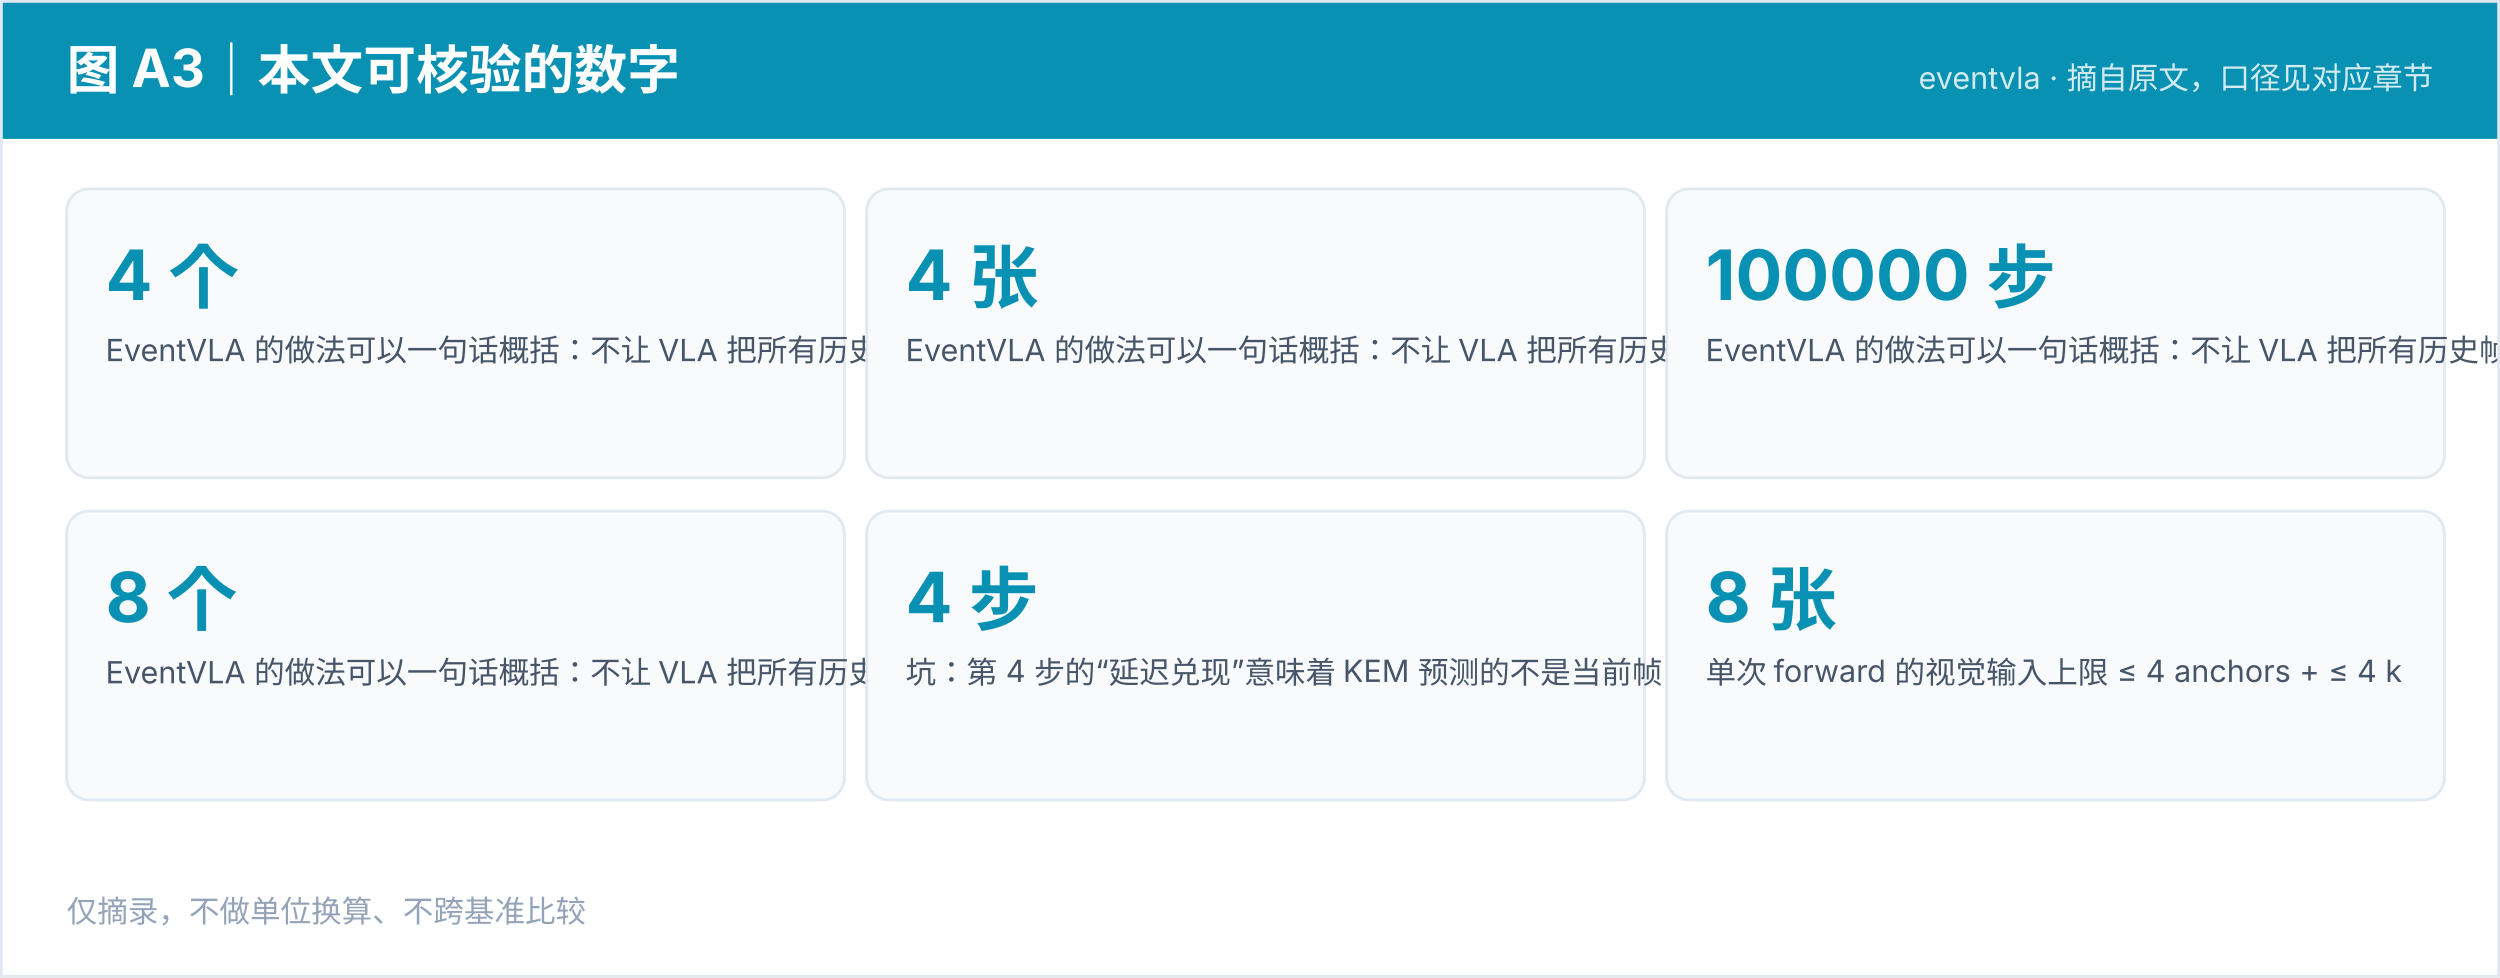
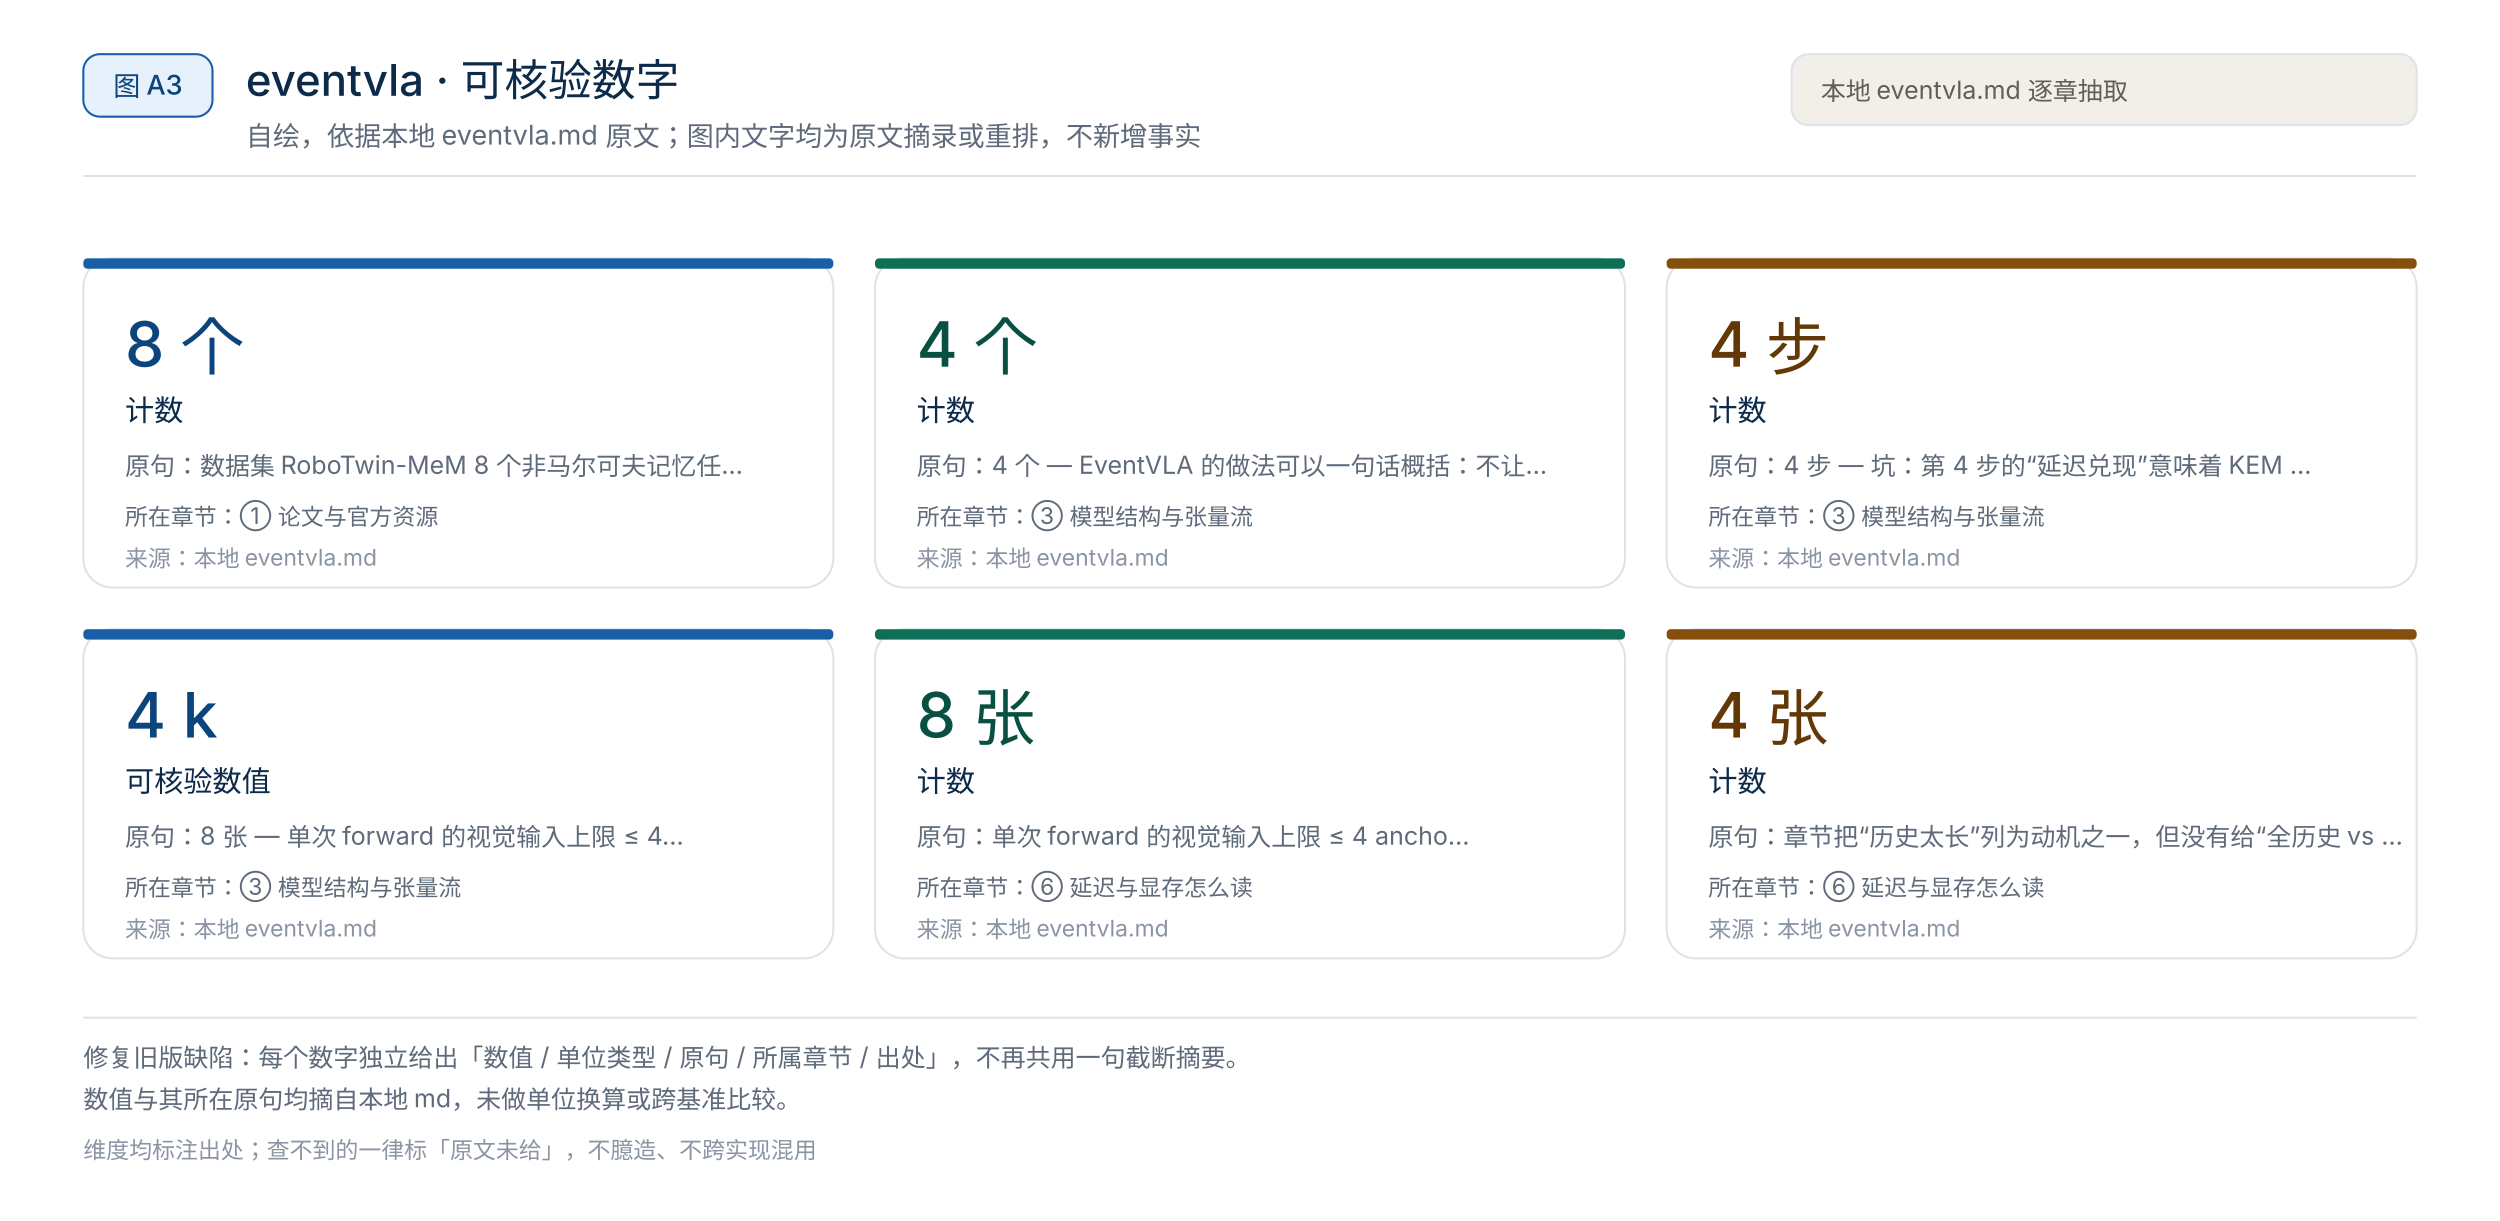
- <svg xmlns="http://www.w3.org/2000/svg" viewBox="0 0 900 352" width="900" height="352" font-family="PingFang SC, -apple-system, BlinkMacSystemFont, Microsoft YaHei, sans-serif">
-   <rect width="900" height="352" fill="#ffffff" />
-   <rect x="0" y="0" width="900" height="50" fill="#0891b2" />
-   <text x="24" y="32" font-size="19" fill="#ffffff" font-weight="700" text-anchor="start">图 A3｜本文可核验的数字</text>
-   <text x="876" y="32" font-size="11" fill="#ffffff" font-weight="400" text-anchor="end" opacity="0.82">eventvla · 摘自原文，口径见对应章节</text>
-   <rect x="24" y="68" width="280" height="104" rx="8" fill="#f8fafc" stroke="#e2e8f0" />
-   <text x="38" y="108" font-size="25" fill="#0891b2" font-weight="700" text-anchor="start">4 个</text>
-   <text x="38" y="130" font-size="11" fill="#475569" font-weight="400" text-anchor="start">EventVLA 的做法可以一句话概括：不让 VLA 把所有历史帧都塞进上下</text>
-   <rect x="312" y="68" width="280" height="104" rx="8" fill="#f8fafc" stroke="#e2e8f0" />
-   <text x="326" y="108" font-size="25" fill="#0891b2" font-weight="700" text-anchor="start">4 张</text>
-   <text x="326" y="130" font-size="11" fill="#475569" font-weight="400" text-anchor="start">EventVLA 的做法可以一句话概括：不让 VLA 把所有历史帧都塞进上下</text>
-   <rect x="600" y="68" width="280" height="104" rx="8" fill="#f8fafc" stroke="#e2e8f0" />
-   <text x="614" y="108" font-size="25" fill="#0891b2" font-weight="700" text-anchor="start">100000 步</text>
-   <text x="614" y="130" font-size="11" fill="#475569" font-weight="400" text-anchor="start">EventVLA 的做法可以一句话概括：不让 VLA 把所有历史帧都塞进上下</text>
-   <rect x="24" y="184" width="280" height="104" rx="8" fill="#f8fafc" stroke="#e2e8f0" />
-   <text x="38" y="224" font-size="25" fill="#0891b2" font-weight="700" text-anchor="start">8 个</text>
-   <text x="38" y="246" font-size="11" fill="#475569" font-weight="400" text-anchor="start">EventVLA 的做法可以一句话概括：不让 VLA 把所有历史帧都塞进上下</text>
-   <rect x="312" y="184" width="280" height="104" rx="8" fill="#f8fafc" stroke="#e2e8f0" />
-   <text x="326" y="224" font-size="25" fill="#0891b2" font-weight="700" text-anchor="start">4 步</text>
-   <text x="326" y="246" font-size="11" fill="#475569" font-weight="400" text-anchor="start">坑：第 4 步的“延迟兑现”意味着 KEM 预测的不是当前帧，而是未来 of</text>
-   <rect x="600" y="184" width="280" height="104" rx="8" fill="#f8fafc" stroke="#e2e8f0" />
-   <text x="614" y="224" font-size="25" fill="#0891b2" font-weight="700" text-anchor="start">8 张</text>
-   <text x="614" y="246" font-size="11" fill="#475569" font-weight="400" text-anchor="start">单次 forward 的视觉输入上限 ≤ 4 anchors + ≤ 4 k</text>
-   <text x="24" y="332" font-size="11" fill="#94a3b8" font-weight="400" text-anchor="start">仅摘录，不做单位换算、不跨基准比较</text>
-   <rect x="0.5" y="0.5" width="899" height="351" fill="none" stroke="#e2e8f0" />
+ <svg xmlns="http://www.w3.org/2000/svg" width="1200" height="586" viewBox="0 0 1200 586" role="img">
+   <defs>
+     <marker id="arrow" viewBox="0 0 10 10" refX="8" refY="5" markerWidth="6" markerHeight="6" orient="auto-start-reverse">
+       <path d="M2 1L8 5L2 9" fill="none" stroke="#185FA5" stroke-width="1.6" stroke-linecap="round" stroke-linejoin="round" />
+     </marker>
+   </defs>
+   <rect x="0" y="0" width="1200" height="586" rx="0" fill="#FFFFFF" stroke="#FFFFFF" stroke-width="1" />
+   <text x="118" y="46" font-family="-apple-system,BlinkMacSystemFont,'PingFang SC','Microsoft YaHei',sans-serif" font-size="21" font-weight="500" fill="#0C2B4A" text-anchor="start">eventvla · 可核验数字</text>
+   <text x="118" y="70" font-family="-apple-system,BlinkMacSystemFont,'PingFang SC','Microsoft YaHei',sans-serif" font-size="13" font-weight="400" fill="#5F6B7A" text-anchor="start">自绘，依据本地 eventvla.md 原文；图内文字均为原文摘录或重排，不新增事实</text>
+   <rect x="40" y="84" width="1120" height="1" rx="0" fill="#DDE3EC" stroke="#DDE3EC" stroke-width="0" />
+   <rect x="860" y="26" width="300" height="34" rx="8" fill="#F1EFE8" stroke="#DDE3EC" stroke-width="1" />
+   <text x="874" y="48" font-family="-apple-system,BlinkMacSystemFont,'PingFang SC','Microsoft YaHei',sans-serif" font-size="12" font-weight="400" fill="#5F5E5A" text-anchor="start">本地 eventvla.md 逐章抽取</text>
+   <rect x="40" y="26" width="62" height="30" rx="8" fill="#E6F1FB" stroke="#185FA5" stroke-width="1" />
+   <text x="71" y="46" font-family="-apple-system,BlinkMacSystemFont,'PingFang SC','Microsoft YaHei',sans-serif" font-size="13" font-weight="500" fill="#0C447C" text-anchor="middle">图 A3</text>
+   <rect x="40" y="124" width="360" height="158" rx="14" fill="#FFFFFF" stroke="#DDE3EC" stroke-width="1" />
+   <rect x="40" y="124" width="360" height="5" rx="2" fill="#185FA5" stroke="#185FA5" stroke-width="0" />
+   <text x="60" y="176" font-family="-apple-system,BlinkMacSystemFont,'PingFang SC','Microsoft YaHei',sans-serif" font-size="30" font-weight="500" fill="#0C447C" text-anchor="start">8 个</text>
+   <text x="60" y="202" font-family="-apple-system,BlinkMacSystemFont,'PingFang SC','Microsoft YaHei',sans-serif" font-size="14" font-weight="500" fill="#0C2B4A" text-anchor="start">计数</text>
+   <text x="60" y="228" font-family="-apple-system,BlinkMacSystemFont,'PingFang SC','Microsoft YaHei',sans-serif" font-size="12" font-weight="400" fill="#5F6B7A" text-anchor="start">原句：数据集 RoboTwin-MeM 8 个非马尔可夫记忆任…</text>
+   <text x="60" y="252" font-family="-apple-system,BlinkMacSystemFont,'PingFang SC','Microsoft YaHei',sans-serif" font-size="11" font-weight="400" fill="#5F6B7A" text-anchor="start">所在章节：① 论文与官方资源</text>
+   <text x="60" y="272" font-family="-apple-system,BlinkMacSystemFont,'PingFang SC','Microsoft YaHei',sans-serif" font-size="11" font-weight="400" fill="#8A94A3" text-anchor="start">来源：本地 eventvla.md</text>
+   <rect x="420" y="124" width="360" height="158" rx="14" fill="#FFFFFF" stroke="#DDE3EC" stroke-width="1" />
+   <rect x="420" y="124" width="360" height="5" rx="2" fill="#0F6E56" stroke="#0F6E56" stroke-width="0" />
+   <text x="440" y="176" font-family="-apple-system,BlinkMacSystemFont,'PingFang SC','Microsoft YaHei',sans-serif" font-size="30" font-weight="500" fill="#085041" text-anchor="start">4 个</text>
+   <text x="440" y="202" font-family="-apple-system,BlinkMacSystemFont,'PingFang SC','Microsoft YaHei',sans-serif" font-size="14" font-weight="500" fill="#0C2B4A" text-anchor="start">计数</text>
+   <text x="440" y="228" font-family="-apple-system,BlinkMacSystemFont,'PingFang SC','Microsoft YaHei',sans-serif" font-size="12" font-weight="400" fill="#5F6B7A" text-anchor="start">原句：4 个 — EventVLA 的做法可以一句话概括：不让…</text>
+   <text x="440" y="252" font-family="-apple-system,BlinkMacSystemFont,'PingFang SC','Microsoft YaHei',sans-serif" font-size="11" font-weight="400" fill="#5F6B7A" text-anchor="start">所在章节：③ 模型结构与张量流</text>
+   <text x="440" y="272" font-family="-apple-system,BlinkMacSystemFont,'PingFang SC','Microsoft YaHei',sans-serif" font-size="11" font-weight="400" fill="#8A94A3" text-anchor="start">来源：本地 eventvla.md</text>
+   <rect x="800" y="124" width="360" height="158" rx="14" fill="#FFFFFF" stroke="#DDE3EC" stroke-width="1" />
+   <rect x="800" y="124" width="360" height="5" rx="2" fill="#854F0B" stroke="#854F0B" stroke-width="0" />
+   <text x="820" y="176" font-family="-apple-system,BlinkMacSystemFont,'PingFang SC','Microsoft YaHei',sans-serif" font-size="30" font-weight="500" fill="#633806" text-anchor="start">4 步</text>
+   <text x="820" y="202" font-family="-apple-system,BlinkMacSystemFont,'PingFang SC','Microsoft YaHei',sans-serif" font-size="14" font-weight="500" fill="#0C2B4A" text-anchor="start">计数</text>
+   <text x="820" y="228" font-family="-apple-system,BlinkMacSystemFont,'PingFang SC','Microsoft YaHei',sans-serif" font-size="12" font-weight="400" fill="#5F6B7A" text-anchor="start">原句：4 步 — 坑：第 4 步的“延迟兑现”意味着 KEM …</text>
+   <text x="820" y="252" font-family="-apple-system,BlinkMacSystemFont,'PingFang SC','Microsoft YaHei',sans-serif" font-size="11" font-weight="400" fill="#5F6B7A" text-anchor="start">所在章节：③ 模型结构与张量流</text>
+   <text x="820" y="272" font-family="-apple-system,BlinkMacSystemFont,'PingFang SC','Microsoft YaHei',sans-serif" font-size="11" font-weight="400" fill="#8A94A3" text-anchor="start">来源：本地 eventvla.md</text>
+   <rect x="40" y="302" width="360" height="158" rx="14" fill="#FFFFFF" stroke="#DDE3EC" stroke-width="1" />
+   <rect x="40" y="302" width="360" height="5" rx="2" fill="#185FA5" stroke="#185FA5" stroke-width="0" />
+   <text x="60" y="354" font-family="-apple-system,BlinkMacSystemFont,'PingFang SC','Microsoft YaHei',sans-serif" font-size="30" font-weight="500" fill="#0C447C" text-anchor="start">4 k</text>
+   <text x="60" y="380" font-family="-apple-system,BlinkMacSystemFont,'PingFang SC','Microsoft YaHei',sans-serif" font-size="14" font-weight="500" fill="#0C2B4A" text-anchor="start">可核验数值</text>
+   <text x="60" y="406" font-family="-apple-system,BlinkMacSystemFont,'PingFang SC','Microsoft YaHei',sans-serif" font-size="12" font-weight="400" fill="#5F6B7A" text-anchor="start">原句：8 张 — 单次 forward 的视觉输入上限 ≤ 4…</text>
+   <text x="60" y="430" font-family="-apple-system,BlinkMacSystemFont,'PingFang SC','Microsoft YaHei',sans-serif" font-size="11" font-weight="400" fill="#5F6B7A" text-anchor="start">所在章节：③ 模型结构与张量流</text>
+   <text x="60" y="450" font-family="-apple-system,BlinkMacSystemFont,'PingFang SC','Microsoft YaHei',sans-serif" font-size="11" font-weight="400" fill="#8A94A3" text-anchor="start">来源：本地 eventvla.md</text>
+   <rect x="420" y="302" width="360" height="158" rx="14" fill="#FFFFFF" stroke="#DDE3EC" stroke-width="1" />
+   <rect x="420" y="302" width="360" height="5" rx="2" fill="#0F6E56" stroke="#0F6E56" stroke-width="0" />
+   <text x="440" y="354" font-family="-apple-system,BlinkMacSystemFont,'PingFang SC','Microsoft YaHei',sans-serif" font-size="30" font-weight="500" fill="#085041" text-anchor="start">8 张</text>
+   <text x="440" y="380" font-family="-apple-system,BlinkMacSystemFont,'PingFang SC','Microsoft YaHei',sans-serif" font-size="14" font-weight="500" fill="#0C2B4A" text-anchor="start">计数</text>
+   <text x="440" y="406" font-family="-apple-system,BlinkMacSystemFont,'PingFang SC','Microsoft YaHei',sans-serif" font-size="12" font-weight="400" fill="#5F6B7A" text-anchor="start">原句：单次 forward 的视觉输入上限 ≤ 4 ancho…</text>
+   <text x="440" y="430" font-family="-apple-system,BlinkMacSystemFont,'PingFang SC','Microsoft YaHei',sans-serif" font-size="11" font-weight="400" fill="#5F6B7A" text-anchor="start">所在章节：⑥ 延迟与显存怎么读</text>
+   <text x="440" y="450" font-family="-apple-system,BlinkMacSystemFont,'PingFang SC','Microsoft YaHei',sans-serif" font-size="11" font-weight="400" fill="#8A94A3" text-anchor="start">来源：本地 eventvla.md</text>
+   <rect x="800" y="302" width="360" height="158" rx="14" fill="#FFFFFF" stroke="#DDE3EC" stroke-width="1" />
+   <rect x="800" y="302" width="360" height="5" rx="2" fill="#854F0B" stroke="#854F0B" stroke-width="0" />
+   <text x="820" y="354" font-family="-apple-system,BlinkMacSystemFont,'PingFang SC','Microsoft YaHei',sans-serif" font-size="30" font-weight="500" fill="#633806" text-anchor="start">4 张</text>
+   <text x="820" y="380" font-family="-apple-system,BlinkMacSystemFont,'PingFang SC','Microsoft YaHei',sans-serif" font-size="14" font-weight="500" fill="#0C2B4A" text-anchor="start">计数</text>
+   <text x="820" y="406" font-family="-apple-system,BlinkMacSystemFont,'PingFang SC','Microsoft YaHei',sans-serif" font-size="12" font-weight="400" fill="#5F6B7A" text-anchor="start">原句：章节把“历史太长”列为动机之一，但没有给“全历史 vs …</text>
+   <text x="820" y="430" font-family="-apple-system,BlinkMacSystemFont,'PingFang SC','Microsoft YaHei',sans-serif" font-size="11" font-weight="400" fill="#5F6B7A" text-anchor="start">所在章节：⑥ 延迟与显存怎么读</text>
+   <text x="820" y="450" font-family="-apple-system,BlinkMacSystemFont,'PingFang SC','Microsoft YaHei',sans-serif" font-size="11" font-weight="400" fill="#8A94A3" text-anchor="start">来源：本地 eventvla.md</text>
+   <rect x="40" y="488" width="1120" height="1" rx="0" fill="#DDE3EC" stroke="#DDE3EC" stroke-width="0" />
+   <text x="40" y="512" font-family="-apple-system,BlinkMacSystemFont,'PingFang SC','Microsoft YaHei',sans-serif" font-size="12" font-weight="400" fill="#5F6B7A" text-anchor="start">修复旧版缺陷：每个数字独立给出「数值 / 单位类型 / 原句 / 所属章节 / 出处」，不再共用一句截断摘要。</text>
+   <text x="40" y="532" font-family="-apple-system,BlinkMacSystemFont,'PingFang SC','Microsoft YaHei',sans-serif" font-size="12" font-weight="400" fill="#5F6B7A" text-anchor="start">数值与其所在原句均摘自本地 md，未做单位换算或跨基准比较。</text>
+   <text x="40" y="556" font-family="-apple-system,BlinkMacSystemFont,'PingFang SC','Microsoft YaHei',sans-serif" font-size="11" font-weight="400" fill="#8A94A3" text-anchor="start">维度均标注出处；查不到的一律标「原文未给」，不臆造、不跨实现混用</text>
</svg>
